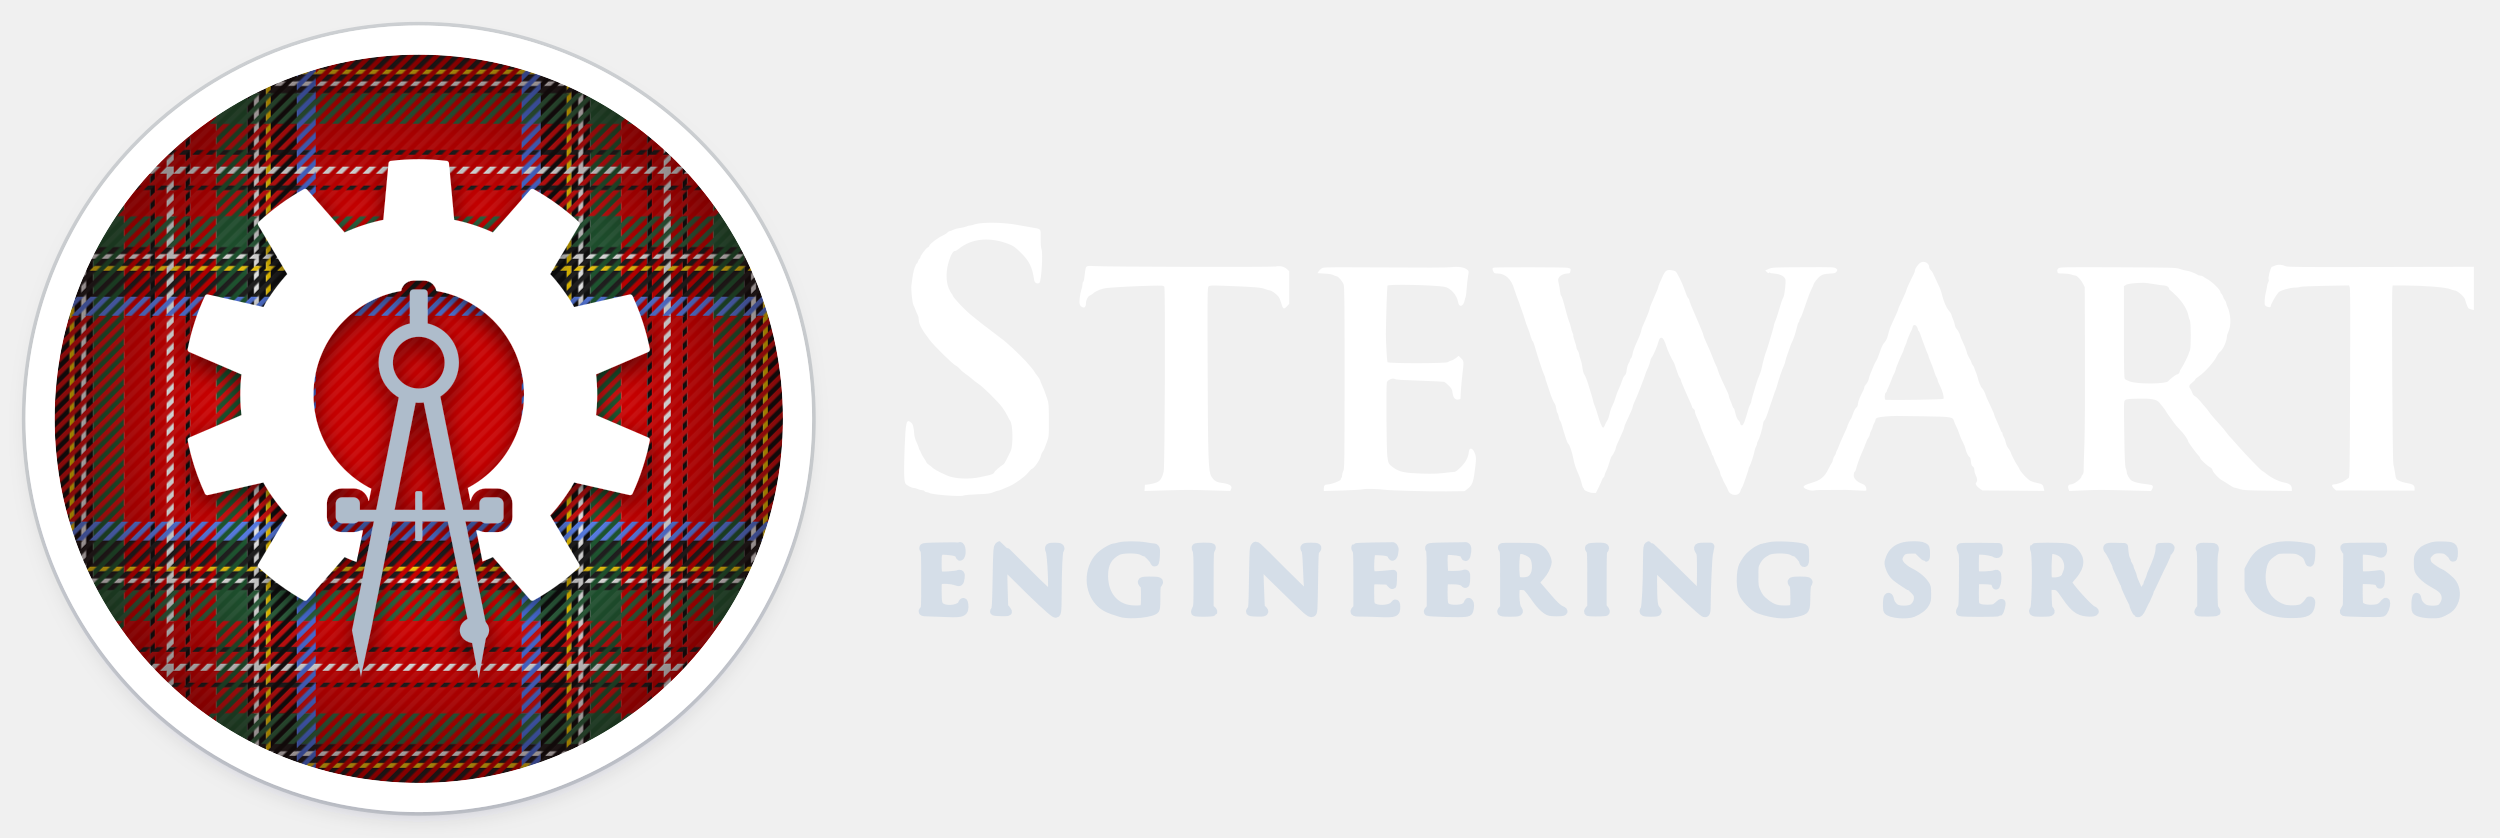
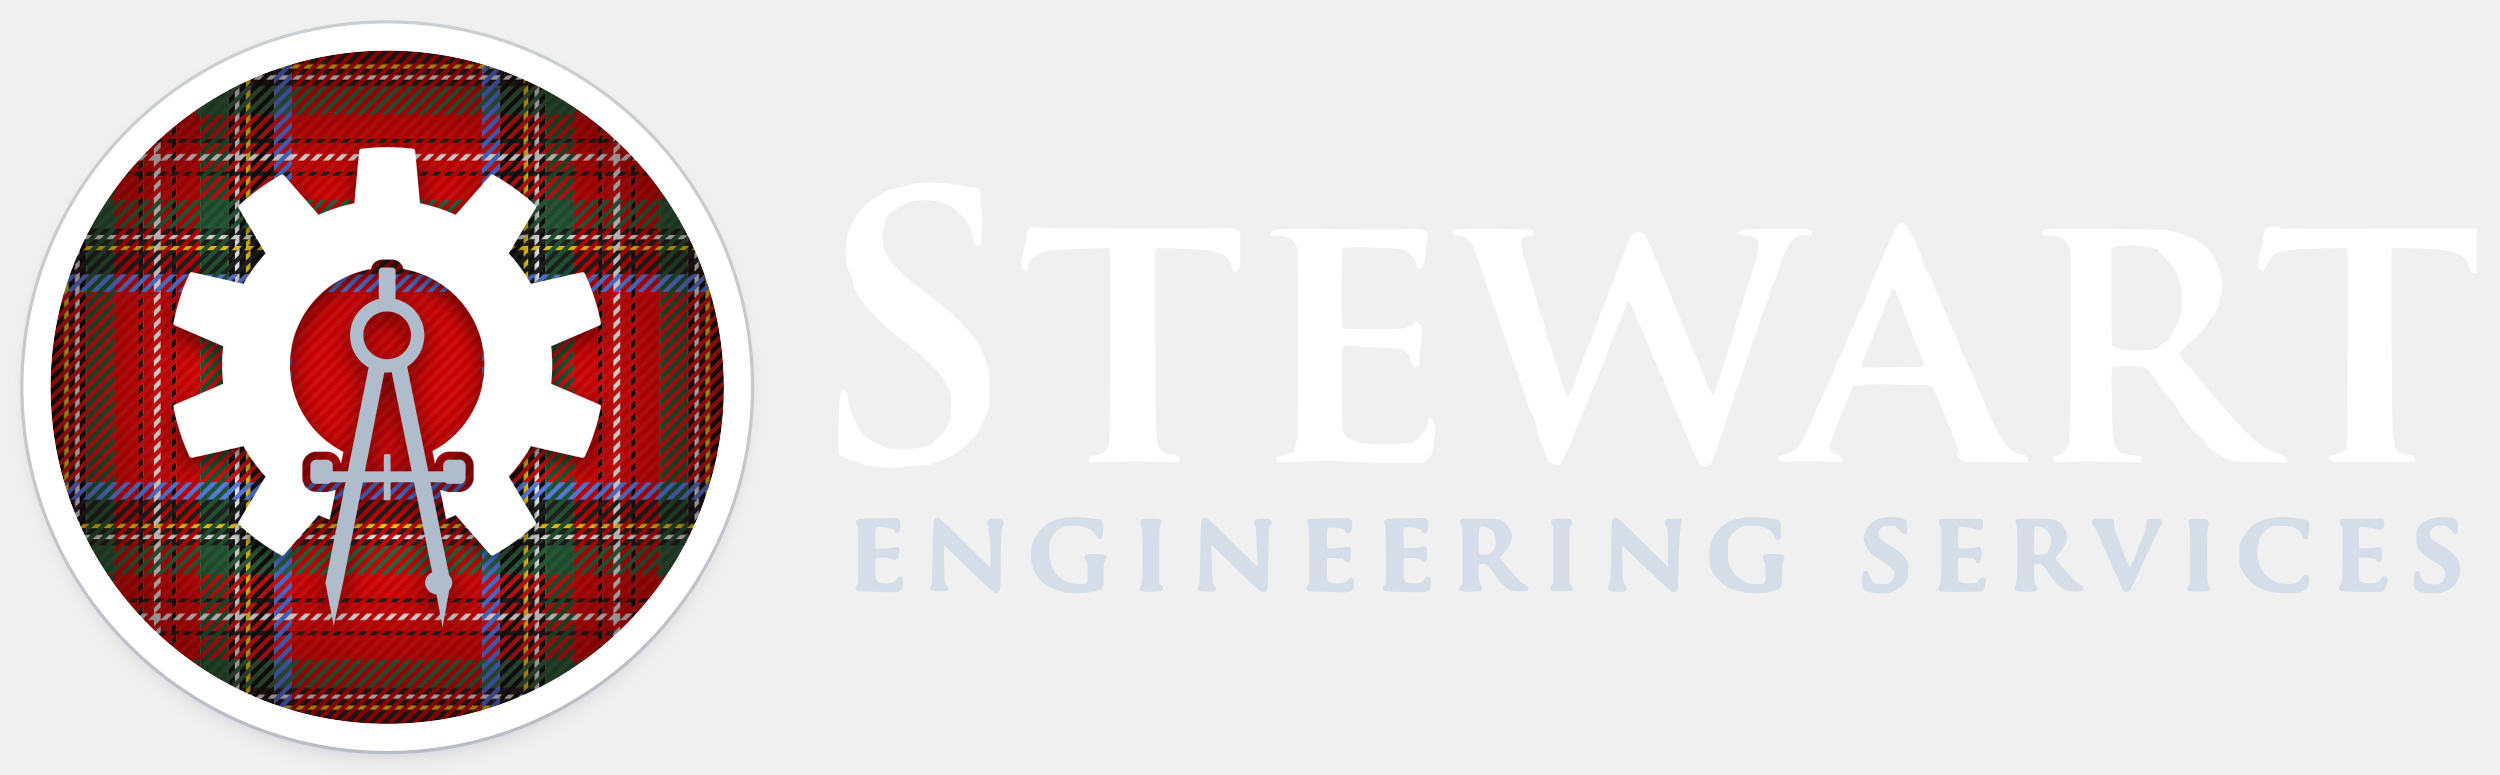
- <svg xmlns="http://www.w3.org/2000/svg" viewBox="0 0 1373 460" width="1373" height="460">
+ <svg xmlns="http://www.w3.org/2000/svg" viewBox="0 0 1485 460" width="1485" height="460">
  <defs>
    <pattern id="bd-tt-f" patternUnits="userSpaceOnUse" width="210" height="210" patternTransform="translate(173.4 173.4) scale(1.3)">
      <defs>
        <pattern id="bd-twill" width="4" height="4" patternUnits="userSpaceOnUse" patternTransform="rotate(45)">
          <rect width="2" height="4" fill="#fff" />
        </pattern>
        <mask id="bd-weft">
          <rect width="210" height="210" fill="url(#bd-twill)" />
        </mask>
      </defs>
      <g>
        <rect x="0" width="87" height="210" fill="#C80000" />
        <rect x="87" width="8" height="210" fill="#4A6FDB" />
        <rect x="95" width="11" height="210" fill="#101010" />
        <rect x="106" width="2" height="210" fill="#E8C000" />
        <rect x="108" width="3" height="210" fill="#101010" />
        <rect x="111" width="2" height="210" fill="#E0E0E0" />
        <rect x="113" width="3" height="210" fill="#101010" />
        <rect x="116" width="13" height="210" fill="#1E5631" />
        <rect x="129" width="11" height="210" fill="#C80000" />
        <rect x="140" width="2" height="210" fill="#101010" />
        <rect x="142" width="5" height="210" fill="#C80000" />
        <rect x="147" width="3" height="210" fill="#E0E0E0" />
        <rect x="150" width="5" height="210" fill="#C80000" />
        <rect x="155" width="2" height="210" fill="#101010" />
        <rect x="157" width="11" height="210" fill="#C80000" />
        <rect x="168" width="13" height="210" fill="#1E5631" />
        <rect x="181" width="3" height="210" fill="#101010" />
        <rect x="184" width="2" height="210" fill="#E0E0E0" />
        <rect x="186" width="3" height="210" fill="#101010" />
        <rect x="189" width="2" height="210" fill="#E8C000" />
        <rect x="191" width="11" height="210" fill="#101010" />
        <rect x="202" width="8" height="210" fill="#4A6FDB" />
      </g>
      <g mask="url(#bd-weft)" opacity="1">
        <g style="filter:none">
          <rect y="0" height="87" width="210" fill="#C80000" />
          <rect y="87" height="8" width="210" fill="#4A6FDB" />
          <rect y="95" height="11" width="210" fill="#101010" />
          <rect y="106" height="2" width="210" fill="#E8C000" />
          <rect y="108" height="3" width="210" fill="#101010" />
          <rect y="111" height="2" width="210" fill="#E0E0E0" />
          <rect y="113" height="3" width="210" fill="#101010" />
          <rect y="116" height="13" width="210" fill="#1E5631" />
          <rect y="129" height="11" width="210" fill="#C80000" />
          <rect y="140" height="2" width="210" fill="#101010" />
          <rect y="142" height="5" width="210" fill="#C80000" />
          <rect y="147" height="3" width="210" fill="#E0E0E0" />
          <rect y="150" height="5" width="210" fill="#C80000" />
          <rect y="155" height="2" width="210" fill="#101010" />
          <rect y="157" height="11" width="210" fill="#C80000" />
          <rect y="168" height="13" width="210" fill="#1E5631" />
          <rect y="181" height="3" width="210" fill="#101010" />
          <rect y="184" height="2" width="210" fill="#E0E0E0" />
          <rect y="186" height="3" width="210" fill="#101010" />
          <rect y="189" height="2" width="210" fill="#E8C000" />
          <rect y="191" height="11" width="210" fill="#101010" />
          <rect y="202" height="8" width="210" fill="#4A6FDB" />
        </g>
      </g>
      <rect width="210" height="210" fill="url(#bd-twill)" opacity=".07" />
    </pattern>
    <radialGradient id="bd-vig-f">
      <stop offset="58%" stop-color="#140000" stop-opacity="0" />
      <stop offset="100%" stop-color="#140000" stop-opacity=".4" />
    </radialGradient>
    <filter id="bd-sh-f" x="-25%" y="-25%" width="150%" height="150%">
      <feGaussianBlur in="SourceAlpha" stdDeviation="7" />
      <feOffset dy="5" result="b" />
      <feFlood flood-color="#000" flood-opacity=".55" />
      <feComposite in2="b" operator="in" />
      <feMerge>
        <feMergeNode />
        <feMergeNode in="SourceGraphic" />
      </feMerge>
    </filter>
    <filter id="bd-out-f" x="-20%" y="-20%" width="140%" height="140%">
      <feGaussianBlur in="SourceAlpha" stdDeviation="8" />
      <feOffset dy="6" result="b" />
      <feFlood flood-color="#0E2338" flood-opacity=".28" />
      <feComposite in2="b" operator="in" />
      <feMerge>
        <feMergeNode />
        <feMergeNode in="SourceGraphic" />
      </feMerge>
    </filter>
  </defs>
  <g filter="url(#bd-out-f)">
    <circle cx="230" cy="230" r="208.0" fill="#fff" />
  </g>
  <circle cx="230" cy="230" r="217" fill="none" stroke="#0E2338" stroke-opacity=".16" stroke-width="2" />
  <circle cx="230" cy="230" r="200" fill="url(#bd-tt-f)" />
  <circle cx="230" cy="230" r="200" fill="url(#bd-vig-f)" />
  <circle cx="230" cy="230" r="208.0" fill="none" stroke="#fff" stroke-width="16" />
  <g filter="url(#bd-sh-f)" transform="translate(101.6 89.4) scale(.98)">
    <defs>
      <mask id="ko-mr" maskUnits="userSpaceOnUse" x="-20" y="-20" width="320" height="340">
        <rect x="-20" y="-20" width="320" height="340" fill="#fff" />
        <g fill="#000" stroke="#000" stroke-width="10" stroke-linejoin="round">
          <rect x="126" y="71" width="10" height="24" rx="2" />
          <circle cx="131" cy="112" r="18.5" fill="none" stroke="#000" stroke-width="8" />
          <path d="M120.5 128H130.5L104.2 262 98.6 288 93.6 262Z" />
          <path d="M132.5 128H142.5L169.4 262 164.6 289 159.6 262Z" />
          <ellipse cx="162.2" cy="262" rx="8.2" ry="7.2" />
          <rect x="88" y="194.5" width="87" height="6.5" rx="1" />
          <rect x="84.5" y="187.5" width="13.5" height="14.5" rx="3.5" />
          <rect x="165" y="187.5" width="13.5" height="14.5" rx="3.5" />
          <rect x="129" y="184" width="4" height="28" rx="1" />
          <path d="M118 150H145L178 300H84Z" />
        </g>
      </mask>
    </defs>
    <path mask="url(#ko-mr)" fill="#FFFFFF" stroke="#FFFFFF" stroke-width="3" stroke-linejoin="round" fill-rule="evenodd" d="M149.46 33.24L146.45 0.42A130.5 130.5 0 0 0 115.55 0.42L112.54 33.24A98.5 98.5 0 0 0 89.06 40.87L89.06 40.87L67.33 16.08A130.5 130.5 0 0 0 42.33 34.25L59.20 62.57A98.5 98.5 0 0 0 44.68 82.55L44.68 82.55L12.54 75.26A130.5 130.5 0 0 0 2.99 104.65L33.28 117.65A98.5 98.5 0 0 0 33.28 142.35L33.28 142.35L2.99 155.35A130.5 130.5 0 0 0 12.54 184.74L44.68 177.45A98.5 98.5 0 0 0 59.20 197.43L59.20 197.43L42.33 225.75A130.5 130.5 0 0 0 67.33 243.92L89.06 219.13A98.5 98.5 0 0 0 112.54 226.76L112.54 226.76L115.55 259.58A130.5 130.5 0 0 0 146.45 259.58L149.46 226.76A98.5 98.5 0 0 0 172.94 219.13L172.94 219.13L194.67 243.92A130.5 130.5 0 0 0 219.67 225.75L202.80 197.43A98.5 98.5 0 0 0 217.32 177.45L217.32 177.45L249.46 184.74A130.5 130.5 0 0 0 259.01 155.35L228.72 142.35A98.5 98.5 0 0 0 228.72 117.65L228.72 117.65L259.01 104.65A130.5 130.5 0 0 0 249.46 75.26L217.32 82.55A98.5 98.5 0 0 0 202.80 62.57L202.80 62.57L219.67 34.25A130.5 130.5 0 0 0 194.67 16.08L172.94 40.87A98.5 98.5 0 0 0 149.46 33.24ZM191.50 130.00A60.5 60.5 0 1 0 70.50 130.00A60.5 60.5 0 1 0 191.50 130.00Z" />
    <g fill="#AEBCCB">
      <rect x="126" y="71" width="10" height="24" rx="2" />
      <circle cx="131" cy="112" r="18.5" fill="none" stroke="#AEBCCB" stroke-width="8" />
      <path d="M120.5 128H130.5L104.2 262 98.6 288 93.6 262Z" />
      <path d="M132.5 128H142.5L169.4 262 164.6 289 159.6 262Z" />
      <ellipse cx="162.2" cy="262" rx="8.2" ry="7.2" />
      <rect x="88" y="194.5" width="87" height="6.5" rx="1" />
      <rect x="84.5" y="187.5" width="13.5" height="14.5" rx="3.5" />
      <rect x="165" y="187.5" width="13.5" height="14.5" rx="3.5" />
      <rect x="129" y="184" width="4" height="28" rx="1" />
    </g>
  </g>
-   <g transform="translate(486 122.3) scale(1.55) translate(-297 -74)">
+   <g transform="translate(486 108.4) scale(1.75) translate(-297.0 -74.0)">
    <g transform="translate(280 0) scale(.25)">
      <g transform="translate(0 1160) scale(.1 -.1)">
        <path fill="#FFFFFF" d="M2020 8630 c-30 -4 -68 -12 -83 -18 -16 -7 -39 -12 -51 -12 -13 0 -36 -6 -52 -14 -16 -8 -56 -17 -89 -21 -33 -4 -77 -16 -97 -26 -20 -10 -43 -19 -51 -19 -8 0 -22 -10 -33 -21 -10 -12 -43 -32 -72 -45 -63 -28 -182 -119 -182 -140 0 -8 -11 -19 -24 -25 -26 -12 -106 -120 -106 -144 0 -8 -4 -15 -9 -15 -5 0 -15 -16 -21 -35 -6 -19 -15 -35 -20 -35 -4 0 -17 -26 -28 -57 -18 -52 -28 -103 -47 -252 -7 -56 13 -249 30 -281 7 -14 21 -45 30 -70 9 -25 23 -57 31 -72 8 -14 14 -44 14 -66 0 -59 49 -149 159 -290 67 -87 324 -338 364 -357 20 -9 47 -32 61 -50 14 -18 49 -48 78 -68 29 -19 70 -51 92 -71 21 -20 63 -52 92 -71 64 -41 271 -245 335 -330 25 -33 58 -87 74 -120 16 -33 35 -67 41 -75 38 -47 43 -351 7 -425 -11 -22 -35 -72 -54 -111 -19 -39 -41 -75 -50 -80 -39 -22 -129 -100 -129 -111 0 -16 -30 -31 -82 -43 -24 -5 -74 -16 -113 -25 -152 -35 -367 -26 -470 20 -129 56 -198 95 -230 130 -5 5 -22 18 -37 28 -16 10 -28 22 -28 27 0 6 -15 32 -34 58 -18 27 -37 59 -41 73 -4 13 -14 33 -21 44 -8 11 -14 25 -14 32 0 7 -14 42 -30 77 -17 36 -32 86 -34 113 -7 107 -18 147 -45 170 -67 57 -77 17 -92 -363 -12 -324 -9 -469 12 -502 14 -23 90 -62 120 -62 11 0 36 -7 57 -16 20 -9 46 -16 58 -15 11 1 27 -5 34 -13 7 -9 22 -16 34 -16 12 0 26 -4 32 -9 27 -25 451 -58 489 -38 11 6 99 14 196 18 147 5 183 10 223 28 27 11 55 21 63 21 15 0 88 28 168 65 86 39 221 137 265 193 23 28 46 52 51 52 26 0 116 126 128 181 5 22 15 48 23 57 19 23 32 54 65 147 27 79 28 83 27 310 -1 213 -2 236 -24 300 -28 87 -56 158 -81 210 -10 22 -19 45 -19 52 0 6 -18 34 -40 62 -22 28 -40 53 -40 57 0 7 -67 90 -120 147 -94 103 -297 291 -350 325 -14 9 -41 30 -62 47 -20 16 -73 57 -117 90 -45 33 -104 78 -130 100 -27 22 -72 58 -100 80 -100 78 -281 269 -281 296 0 4 -6 14 -14 22 -8 8 -27 43 -42 78 -42 100 -40 256 6 394 33 97 57 135 87 135 8 0 33 15 56 34 183 146 445 168 717 57 52 -21 83 -44 156 -116 120 -118 162 -203 189 -387 6 -41 42 -61 74 -41 28 18 53 412 30 479 -9 25 -13 79 -12 157 2 138 14 126 -142 152 -55 9 -134 23 -175 31 -165 32 -401 43 -550 24z M15359 8075 c-30 -16 -79 -84 -79 -109 0 -9 -9 -34 -19 -54 -42 -80 -101 -209 -101 -220 0 -6 -18 -51 -40 -99 -75 -162 -80 -173 -80 -184 0 -6 -18 -50 -41 -97 -64 -139 -75 -164 -88 -212 -7 -25 -18 -63 -24 -85 -6 -22 -24 -54 -40 -72 -16 -17 -37 -55 -48 -85 -41 -119 -55 -154 -71 -178 -9 -14 -23 -41 -31 -60 -55 -128 -66 -159 -73 -194 -3 -21 -20 -53 -35 -71 -16 -18 -29 -40 -29 -50 0 -9 -6 -29 -14 -43 -43 -81 -76 -162 -76 -190 0 -17 -8 -39 -19 -49 -23 -22 -36 -47 -57 -109 -9 -27 -19 -51 -23 -54 -9 -8 -51 -96 -51 -108 0 -6 -24 -62 -54 -124 -29 -62 -59 -131 -66 -153 -7 -22 -19 -49 -26 -60 -8 -11 -14 -27 -14 -36 0 -9 -9 -27 -19 -41 -11 -13 -22 -41 -26 -61 -4 -21 -11 -40 -16 -42 -4 -3 -26 -43 -48 -88 -55 -113 -112 -158 -246 -197 -124 -36 -136 -61 -46 -94 35 -12 63 -16 89 -11 20 3 53 6 72 6 19 0 107 0 195 1 181 3 195 2 358 -7 114 -7 117 -7 117 13 0 41 -21 69 -64 83 -65 22 -116 73 -116 119 0 21 6 43 14 49 8 7 18 27 21 44 8 39 50 156 77 217 19 41 40 91 72 175 6 17 19 41 29 55 9 13 17 32 17 42 0 10 9 35 20 55 11 21 20 43 20 50 0 7 9 30 20 50 11 21 20 43 20 49 0 27 36 39 139 47 138 10 109 10 541 3 418 -7 414 -7 435 -77 6 -19 17 -45 25 -59 16 -28 35 -74 56 -139 8 -25 27 -67 43 -95 15 -28 31 -68 35 -89 9 -47 42 -113 60 -120 8 -3 15 -28 18 -62 4 -43 10 -59 26 -71 16 -11 22 -26 22 -50 0 -19 9 -52 20 -74 23 -45 26 -84 7 -102 -19 -17 5 -57 52 -89 l36 -24 438 -3 439 -3 -7 33 c-13 58 -20 64 -103 81 -46 10 -89 26 -103 38 -13 12 -35 31 -49 43 -30 27 -90 102 -90 113 0 5 -15 31 -33 58 -35 54 -82 147 -92 182 -3 12 -19 37 -34 57 -16 20 -31 54 -35 79 -4 23 -15 56 -26 72 -11 17 -20 40 -20 53 0 12 -4 22 -9 22 -5 0 -15 17 -21 38 -7 20 -30 74 -51 120 -22 45 -39 87 -39 94 0 11 -6 25 -79 180 -23 48 -41 92 -41 97 0 14 -40 90 -50 96 -15 9 -49 89 -60 140 -6 28 -20 69 -30 92 -11 24 -20 48 -20 54 0 6 -9 22 -20 36 -11 14 -20 32 -20 39 0 8 -13 35 -29 62 -17 26 -35 68 -40 94 -6 26 -29 84 -51 130 -22 46 -40 88 -40 95 0 18 -39 89 -55 103 -8 7 -17 28 -21 49 -3 20 -14 54 -23 76 -10 22 -21 52 -25 68 -3 15 -22 44 -40 65 -34 37 -76 139 -97 232 -5 25 -21 70 -35 100 -14 30 -34 73 -44 95 -42 95 -56 121 -77 142 -13 12 -23 32 -23 45 -1 55 -70 91 -121 63z m-55 -907 c9 -12 16 -30 16 -40 0 -10 4 -18 8 -18 4 0 14 -17 21 -37 7 -21 21 -62 32 -90 11 -29 29 -79 41 -110 11 -32 27 -70 34 -85 8 -14 14 -31 14 -38 0 -6 9 -30 19 -53 20 -43 54 -136 73 -197 5 -19 17 -44 24 -55 8 -11 14 -27 14 -37 0 -10 13 -41 28 -70 40 -76 67 -173 54 -195 -6 -9 -671 -20 -819 -14 -19 1 -17 85 2 101 8 7 15 18 15 24 0 6 7 25 16 41 9 17 29 65 45 107 15 43 35 88 43 100 7 13 17 37 21 53 3 17 12 44 19 60 7 17 23 55 35 85 13 30 31 72 42 92 10 20 19 43 19 50 1 7 9 31 20 53 11 22 19 45 20 50 0 14 59 156 69 169 5 6 12 26 16 44 8 38 36 43 59 10z M20390 8035 c-19 -8 -42 -17 -52 -20 -20 -8 -60 -164 -46 -181 5 -7 2 -23 -7 -40 -8 -16 -15 -37 -15 -46 0 -9 -6 -43 -14 -75 -23 -93 -29 -185 -14 -205 18 -24 78 -36 78 -15 0 27 65 145 110 198 23 28 163 69 234 69 34 0 66 4 72 9 5 6 158 13 352 16 l342 6 11 -28 c7 -19 9 -421 5 -1298 -6 -1462 -4 -1394 -30 -1409 -10 -6 -31 -21 -45 -32 -28 -23 -119 -54 -158 -54 -32 0 -30 -26 5 -58 l29 -27 556 -1 557 -1 0 33 c0 43 -24 59 -115 75 -38 6 -88 22 -110 34 -40 23 -40 24 -52 106 -7 46 -18 102 -24 124 -13 42 -26 2465 -14 2512 l5 23 179 0 c284 -2 579 -26 643 -54 21 -9 44 -16 52 -16 39 0 143 -89 152 -130 7 -33 32 -101 43 -118 4 -7 24 -17 45 -22 l36 -8 0 307 0 306 -1319 -3 c-1131 -3 -1323 -1 -1348 11 -44 22 -104 27 -143 12z M3538 8018 c-11 -9 -19 -41 -26 -113 -5 -56 -15 -101 -21 -103 -6 -2 -11 -19 -11 -38 0 -18 -7 -51 -15 -71 -8 -21 -19 -74 -24 -118 -11 -88 -1 -119 47 -136 25 -9 42 18 42 68 0 36 29 91 52 99 10 3 34 19 52 34 41 36 123 68 195 75 111 11 420 27 608 31 186 4 192 4 203 -16 16 -30 8 -2545 -9 -2615 -22 -96 -50 -138 -106 -159 -27 -10 -75 -21 -105 -25 l-55 -6 -3 -44 -3 -44 298 9 c335 9 335 9 673 -1 l245 -7 12 28 c21 47 -22 72 -151 89 -59 8 -98 35 -130 90 -42 71 -48 251 -52 1522 -4 1079 -3 1152 13 1169 16 15 35 16 213 10 440 -16 535 -24 589 -47 24 -10 54 -19 66 -19 22 0 78 -39 120 -84 12 -13 30 -54 40 -90 25 -91 38 -100 81 -53 l34 37 0 231 0 231 -29 27 c-43 40 -96 53 -165 40 -59 -11 -2393 -5 -2571 6 -66 5 -94 3 -107 -7z M8700 8009 c-45 -6 -420 -7 -926 -3 -622 5 -861 3 -885 -5 -19 -6 -44 -26 -57 -44 l-22 -32 97 -6 c63 -3 110 -11 130 -22 18 -9 38 -17 46 -17 22 0 83 -72 98 -116 12 -32 14 -261 14 -1324 -1 -1195 -2 -1287 -18 -1317 -9 -18 -17 -45 -17 -62 0 -16 -4 -33 -10 -36 -5 -3 -10 -14 -10 -24 0 -20 -134 -71 -187 -71 -38 0 -53 -16 -53 -58 l0 -35 258 7 c141 4 276 12 298 18 39 9 223 5 304 -7 78 -11 632 -26 875 -23 l261 3 50 40 c63 50 78 96 104 327 10 95 10 113 -5 158 -28 84 -79 106 -88 38 -10 -86 -43 -150 -114 -221 -45 -45 -75 -68 -92 -69 -14 0 -37 -3 -51 -4 -171 -22 -237 -25 -410 -20 -240 7 -321 24 -404 85 -68 50 -71 56 -85 156 -13 91 -19 1016 -7 1053 11 34 85 65 112 47 16 -11 102 -16 352 -24 181 -6 338 -14 348 -17 11 -4 40 -28 66 -54 40 -41 47 -53 53 -102 9 -70 38 -103 83 -94 l29 7 6 117 c4 64 14 171 22 237 22 175 21 185 -19 224 l-35 34 -39 -32 c-22 -17 -54 -34 -71 -37 -17 -4 -36 -13 -42 -20 -16 -20 -843 -21 -856 -1 -7 11 -24 305 -23 397 4 302 17 678 23 688 15 22 640 10 803 -16 91 -15 182 -117 199 -224 12 -75 76 -54 91 30 4 20 10 42 14 47 4 6 11 60 15 120 4 61 13 141 20 179 12 67 12 70 -9 88 -44 37 -128 50 -236 37z M9313 8003 c-26 -5 -28 -18 -10 -56 11 -24 18 -27 61 -27 109 0 198 -84 236 -225 5 -16 20 -59 33 -95 25 -64 32 -85 67 -185 9 -27 22 -66 30 -85 7 -19 18 -55 25 -80 7 -25 19 -61 28 -80 21 -50 37 -97 53 -155 8 -27 19 -51 24 -53 5 -2 19 -36 30 -75 42 -148 113 -363 131 -399 10 -20 19 -44 19 -53 0 -9 8 -37 19 -63 10 -26 28 -81 41 -122 22 -75 55 -152 76 -180 6 -8 14 -37 18 -64 3 -27 11 -55 17 -63 7 -7 16 -34 20 -60 5 -26 14 -50 20 -53 5 -4 16 -31 24 -61 13 -50 20 -76 62 -204 9 -27 22 -54 29 -60 18 -14 53 -116 69 -200 16 -86 38 -150 77 -234 16 -35 35 -89 41 -120 6 -31 17 -62 24 -69 7 -7 13 -17 13 -22 0 -17 82 -50 124 -50 l43 0 41 83 c22 45 43 92 46 104 4 11 13 27 21 33 8 7 15 20 15 29 0 9 7 30 16 46 20 39 41 97 60 165 8 30 21 60 28 65 15 11 56 97 56 116 0 6 9 33 21 58 12 25 29 64 39 86 10 22 27 61 39 88 11 26 21 54 21 63 0 8 8 32 19 52 17 35 26 54 80 175 11 26 21 54 21 62 0 13 13 44 61 150 10 22 27 65 38 95 11 30 34 90 51 134 16 43 30 82 30 87 0 5 13 36 29 69 16 33 32 78 36 100 4 22 12 46 18 53 22 23 87 173 101 232 17 70 53 74 83 8 12 -27 25 -61 29 -78 8 -35 81 -193 99 -215 7 -8 27 -61 44 -117 18 -56 39 -107 47 -114 8 -6 14 -18 14 -25 0 -7 9 -33 19 -56 10 -24 29 -68 41 -98 13 -30 40 -92 61 -137 22 -46 39 -88 39 -95 0 -7 9 -19 20 -26 11 -7 20 -23 20 -36 0 -22 15 -61 61 -163 10 -24 19 -47 19 -53 0 -5 9 -29 19 -52 10 -24 29 -68 41 -98 13 -30 40 -92 61 -137 22 -46 39 -89 39 -97 0 -8 4 -17 9 -21 5 -3 15 -22 21 -43 11 -36 36 -92 72 -163 10 -20 18 -45 18 -56 0 -10 6 -27 14 -38 7 -11 17 -31 21 -45 4 -14 20 -45 35 -70 15 -25 33 -63 41 -84 29 -81 154 -88 174 -9 3 15 12 35 19 43 7 8 23 47 36 85 12 39 31 93 41 120 11 28 19 56 19 64 0 7 7 25 15 39 19 34 61 165 70 217 4 22 13 50 21 62 8 12 14 30 14 40 0 10 6 27 13 38 20 30 67 184 71 235 3 24 10 49 18 55 14 11 30 47 60 140 11 33 23 69 27 80 5 11 21 58 36 105 14 46 31 93 36 103 6 10 18 48 28 85 25 90 69 219 91 262 9 19 20 53 24 75 4 22 14 54 21 70 7 17 23 62 35 100 13 39 27 77 32 85 23 40 55 136 74 220 8 36 19 67 24 68 6 2 10 11 10 21 0 9 6 26 14 37 15 22 34 71 96 255 21 63 50 136 64 162 14 25 26 50 26 56 0 22 64 104 101 128 31 20 54 26 124 31 78 4 88 7 103 30 15 23 15 25 -8 44 -23 18 -42 19 -464 17 -429 -2 -442 -3 -490 -24 l-49 -22 23 -23 c18 -18 24 -20 31 -9 5 8 9 9 9 3 0 -7 26 -13 68 -16 82 -5 146 -40 155 -85 8 -41 -13 -224 -29 -250 -15 -24 -40 -98 -74 -218 -12 -44 -31 -98 -41 -121 -10 -23 -19 -47 -19 -55 0 -8 -9 -45 -21 -84 -11 -38 -30 -101 -41 -140 -25 -84 -37 -123 -48 -150 -21 -57 -51 -167 -60 -220 -6 -33 -21 -82 -34 -110 -13 -27 -35 -88 -49 -135 -14 -47 -35 -116 -46 -155 -12 -38 -21 -77 -21 -85 0 -8 -7 -28 -16 -45 -16 -29 -21 -47 -62 -187 -25 -87 -48 -124 -68 -107 -8 6 -14 19 -14 29 0 10 -7 23 -16 31 -23 19 -40 58 -54 122 -6 31 -15 57 -20 57 -5 0 -14 17 -20 38 -7 20 -20 56 -31 79 -10 24 -19 49 -19 58 0 16 -17 55 -96 220 -29 61 -55 126 -59 145 -4 19 -15 49 -25 65 -9 17 -27 57 -39 90 -31 82 -67 167 -107 253 -19 40 -34 79 -34 87 0 8 -9 34 -19 57 -10 24 -29 68 -41 98 -13 30 -34 80 -47 110 -48 106 -93 219 -93 233 0 6 -6 18 -14 26 -14 15 -23 37 -60 141 -33 90 -95 216 -118 237 -10 9 -40 18 -68 21 -73 7 -84 -5 -159 -182 -12 -27 -21 -53 -21 -59 0 -6 -8 -29 -18 -51 -11 -23 -29 -66 -41 -96 -13 -30 -32 -74 -42 -98 -10 -23 -19 -48 -19 -55 0 -13 -31 -98 -60 -162 -10 -22 -27 -61 -39 -88 -11 -26 -21 -54 -21 -63 0 -15 -26 -86 -60 -159 -40 -89 -59 -142 -65 -182 -4 -23 -13 -47 -21 -54 -8 -6 -14 -18 -14 -27 0 -8 -9 -30 -21 -48 -11 -19 -23 -60 -26 -91 -4 -43 -12 -64 -29 -79 -13 -12 -30 -48 -39 -79 -10 -31 -30 -82 -45 -113 -15 -32 -36 -86 -46 -122 -10 -36 -30 -88 -45 -117 -15 -28 -33 -80 -39 -114 -7 -35 -21 -76 -32 -92 -12 -17 -27 -46 -34 -66 -7 -20 -18 -36 -25 -36 -15 0 -49 82 -79 190 -12 44 -31 99 -41 123 -10 23 -19 48 -19 55 0 6 -9 41 -20 77 -11 36 -34 111 -51 167 -16 56 -41 117 -53 136 -15 22 -25 56 -30 101 -4 37 -16 89 -26 117 -11 27 -20 60 -20 72 0 12 -9 36 -20 52 -11 17 -20 39 -20 51 0 12 -11 52 -25 89 -13 37 -22 72 -19 76 3 5 -2 21 -10 37 -8 15 -17 46 -21 67 -4 22 -15 60 -25 85 -17 43 -32 96 -81 280 -12 47 -27 88 -33 92 -5 3 -11 19 -13 35 -6 51 -13 97 -25 150 -9 45 -9 56 6 78 21 32 72 55 120 55 30 0 35 4 41 31 8 37 7 38 -42 50 -37 8 -996 10 -1040 2z M17312 7993 c-15 -13 -20 -25 -15 -45 5 -28 7 -28 82 -28 42 -1 94 -7 116 -15 22 -8 48 -15 58 -15 24 0 82 -63 110 -120 l22 -45 3 -945 c2 -598 -1 -1070 -8 -1285 -7 -187 -12 -356 -11 -377 0 -20 -6 -41 -14 -48 -8 -7 -15 -17 -15 -22 0 -37 -107 -118 -156 -118 -29 0 -43 -28 -31 -61 l12 -32 205 9 c216 9 244 9 680 -2 l275 -7 14 25 c25 48 13 62 -59 69 -103 10 -192 30 -227 51 -33 19 -73 89 -73 125 0 11 -6 36 -14 54 -11 26 -16 136 -21 491 -7 447 -7 456 12 473 17 14 48 18 184 21 189 4 264 -10 302 -57 12 -15 36 -43 52 -64 17 -20 36 -49 44 -63 7 -15 28 -45 45 -67 17 -22 45 -60 61 -85 17 -25 55 -70 85 -100 58 -58 120 -146 120 -168 0 -14 130 -191 156 -212 7 -7 14 -18 14 -24 0 -17 99 -111 137 -130 21 -10 35 -26 39 -44 8 -33 86 -116 134 -143 19 -11 47 -27 61 -37 79 -53 96 -63 119 -68 14 -2 50 -12 80 -22 46 -14 111 -17 393 -20 l337 -4 0 25 c0 56 -30 80 -119 97 -68 13 -171 63 -235 116 -30 24 -59 44 -63 44 -12 0 -226 221 -343 354 -52 59 -104 118 -116 129 -12 12 -34 40 -50 62 -16 21 -36 46 -44 55 -8 9 -37 42 -65 74 -27 32 -65 75 -84 95 -18 20 -43 52 -56 71 -12 19 -35 49 -51 65 -16 17 -48 54 -71 84 -24 30 -56 61 -73 69 -19 9 -33 27 -41 51 -7 20 -20 46 -29 59 -24 30 -16 54 31 88 21 16 39 34 39 41 0 6 24 27 54 47 76 50 209 197 246 271 16 33 39 66 50 73 41 25 100 155 100 220 0 11 6 33 14 49 50 101 46 258 -10 380 -7 17 -14 38 -14 46 0 8 -9 25 -19 39 -11 13 -23 36 -26 51 -4 14 -13 31 -21 38 -8 6 -14 15 -14 20 0 37 -124 158 -200 196 -19 10 -41 24 -48 31 -7 6 -25 12 -39 12 -15 0 -34 6 -42 13 -21 18 -127 57 -154 57 -12 0 -51 10 -87 22 -65 22 -71 22 -886 26 -780 3 -821 2 -842 -15z m1353 -223 c60 -11 125 -20 144 -20 35 0 71 -23 71 -46 0 -7 8 -17 17 -22 9 -5 51 -44 93 -86 85 -84 152 -197 165 -277 4 -24 12 -50 18 -58 19 -22 20 -398 2 -434 -8 -17 -15 -34 -15 -38 0 -16 -83 -184 -107 -215 -12 -17 -23 -37 -23 -45 0 -19 -20 -39 -38 -39 -13 0 -110 -75 -124 -96 -27 -41 -426 -45 -543 -5 -32 11 -65 28 -72 37 -10 14 -13 154 -13 666 l0 648 26 17 c26 17 111 28 235 31 30 1 104 -7 164 -18z" />
        <g data-centered="1" transform="translate(529 0)">
-           <path fill="#D5DEE8" stroke="#D5DEE8" stroke-width="110" stroke-linejoin="round" d="M1761 4057c -19 -24 -22 -64 -29 -479 -7 -369 -10 -409 -26 -427 -9 -10 -13 -22 -8 -25 14 -8 189 -12 197 -4 4 4 -6 23 -22 41 l -30 35 -8 267 c -6 234 -5 269 8 283 14 14 32 -1 180 -149 264 -265 488 -474 534 -498 38 -20 43 9 44 261 1 358 12 609 29 634 25 40 8 54 -67 54 -92 0 -101 -7 -79 -61 24 -59 47 -567 27 -597 -17 -27 -66 16 -395 347 -182 182 -333 331 -337 331 -3 0 -12 -6 -18 -13 z M3470 4054c -25 -7 -54 -14 -64 -14 -30 0 -115 -45 -176 -93 -195 -153 -222 -481 -55 -675 67 -77 136 -113 320 -167 132 -39 451 -5 492 51 9 13 13 62 13 175 0 141 2 159 20 182 39 49 23 57 -123 57 -111 0 -128 -11 -86 -56 23 -25 24 -32 24 -171 0 -183 0 -183 -141 -183 -258 0 -431 184 -435 465 -3 177 54 283 191 356 65 35 283 35 345 1 22 -12 45 -22 51 -22 18 0 103 -86 114 -115 17 -46 27 -26 33 72 7 106 1 123 -42 123 -14 0 -61 7 -104 15 -101 19 -315 19 -377 -1 z M5392 4052c -18 -18 -19 -43 -26 -448 -7 -417 -8 -430 -28 -451 -30 -32 -19 -38 88 -41 107 -4 127 8 80 50 l -26 23 -11 279 c -9 231 -9 280 3 287 7 5 16 8 20 6 3 -1 148 -141 321 -311 322 -316 362 -351 391 -340 24 9 24 14 31 459 6 388 7 411 25 430 42 45 28 55 -69 55 -98 0 -112 -7 -86 -47 14 -21 18 -67 26 -260 5 -130 11 -250 14 -267 8 -39 -9 -86 -30 -86 -9 0 -161 145 -338 323 -389 390 -360 364 -385 339 z M10960 4051c -6 -11 -10 -93 -10 -193 -1 -353 -17 -667 -35 -694 -30 -46 -16 -54 89 -54 107 0 121 8 81 50 -36 37 -44 109 -45 383 0 160 3 209 13 213 7 2 87 -70 182 -164 210 -209 483 -462 519 -482 40 -21 46 -5 46 145 0 195 20 633 31 690 6 28 13 62 16 78 l 5 27 -86 0 c -101 0 -109 -7 -74 -66 23 -38 23 -45 23 -324 0 -220 -3 -285 -12 -285 -7 0 -170 156 -361 348 -192 191 -354 347 -360 347 -6 0 -16 -9 -22 -19 z M12675 4055c -27 -8 -59 -14 -70 -15 -21 0 -103 -40 -133 -65 -9 -7 -32 -26 -50 -41 -36 -29 -72 -78 -112 -153 -37 -71 -43 -296 -8 -384 32 -83 159 -215 233 -241 210 -74 381 -88 545 -46 129 34 128 31 132 223 2 134 6 166 20 186 30 42 10 51 -114 51 -119 0 -139 -10 -102 -51 16 -18 20 -41 22 -151 6 -204 3 -208 -136 -208 -117 0 -176 21 -268 93 -72 57 -94 84 -130 168 -27 60 -28 73 -28 209 0 143 0 146 31 205 32 63 78 106 153 146 65 35 283 35 345 1 22 -12 45 -22 52 -22 22 0 102 -89 105 -118 2 -16 9 -27 18 -27 12 0 15 18 15 104 0 82 -3 105 -15 111 -68 34 -411 51 -505 25 z M14560 4048c -96 -34 -151 -93 -180 -194 -11 -37 -10 -50 8 -103 28 -82 66 -128 154 -186 40 -26 85 -56 100 -66 15 -11 31 -19 35 -19 13 -1 78 -63 96 -92 37 -60 12 -155 -53 -203 -48 -35 -196 -37 -245 -3 -41 28 -71 73 -79 121 -8 45 -31 49 -40 6 -8 -43 -7 -151 2 -166 34 -54 269 -76 368 -36 80 34 142 80 171 131 25 43 28 56 27 144 0 88 -3 100 -27 135 -54 77 -121 129 -259 200 -15 8 -48 35 -73 59 -52 53 -60 104 -25 161 33 55 64 68 157 68 l 82 0 58 -57 c 32 -32 62 -58 66 -58 4 0 7 33 5 73 -3 71 -3 72 -38 89 -50 26 -233 23 -310 -4 z M19830 4046c -151 -39 -239 -106 -309 -236 l -46 -85 0 -140 1 -140 44 -79 c 108 -190 290 -277 574 -275 204 1 257 28 271 136 6 45 4 54 -11 60 -11 4 -19 2 -22 -6 -8 -24 -65 -82 -96 -98 -52 -27 -199 -29 -269 -5 -222 79 -330 270 -296 526 19 142 57 200 184 277 37 22 50 24 171 24 123 0 134 -2 186 -28 69 -35 95 -62 111 -116 6 -23 17 -42 22 -42 12 0 23 66 24 148 1 57 -1 63 -21 67 -207 44 -379 48 -518 12 z M22050 4047c -83 -29 -111 -48 -146 -99 -27 -38 -29 -49 -29 -132 0 -76 4 -97 22 -126 41 -66 115 -125 252 -200 82 -46 121 -101 121 -172 0 -49 -32 -111 -71 -140 -39 -29 -186 -28 -234 2 -50 31 -82 74 -90 120 -4 22 -10 40 -15 40 -19 0 -28 -171 -11 -199 19 -30 112 -53 221 -53 98 -1 109 1 172 31 79 38 118 73 147 135 44 89 37 198 -17 279 -29 43 -135 131 -177 147 -42 16 -148 89 -169 117 -10 14 -21 44 -23 67 -4 36 0 46 31 83 44 51 88 66 171 61 55 -3 69 -9 108 -41 25 -21 49 -46 52 -57 13 -41 25 -18 25 50 0 95 -14 104 -165 107 -92 2 -120 -1 -175 -20 z M952 4053c -210 -3 -254 -6 -258 -18 -3 -8 1 -22 10 -30 14 -15 16 -64 16 -423 0 -403 0 -406 -22 -429 -30 -33 -19 -37 90 -39 53 -1 167 -5 253 -9 216 -10 249 7 237 125 -4 43 -23 49 -36 11 -24 -67 -191 -98 -282 -51 -51 26 -60 59 -60 227 0 130 0 133 25 149 30 19 176 11 238 -14 46 -18 53 -12 63 56 8 53 -3 67 -41 52 -15 -6 -76 -13 -135 -17 -149 -8 -150 -7 -150 166 0 117 2 131 22 156 21 27 23 28 99 22 125 -10 169 -25 182 -60 9 -28 11 -29 24 -12 25 35 12 155 -16 143 -4 -2 -120 -4 -259 -5 z M7075 4053c -137 -2 -253 -7 -258 -12 -5 -5 -1 -21 10 -37 17 -26 18 -56 18 -425 l 0 -397 -25 -27 c -34 -37 -16 -45 95 -43 50 0 162 -3 250 -7 213 -9 235 -2 235 87 0 56 -12 67 -34 33 -36 -55 -195 -76 -282 -36 -50 23 -54 39 -54 222 0 167 -4 162 139 157 l 114 -3 28 -35 c 16 -18 31 -31 34 -28 4 3 7 41 8 84 l 2 79 -30 -3 c -16 -1 -76 -7 -132 -12 -121 -12 -147 -5 -157 40 -14 71 -2 267 18 287 10 10 156 5 208 -7 38 -10 52 -19 65 -43 15 -29 16 -30 29 -12 8 10 14 26 14 36 0 9 3 30 6 46 6 31 -16 65 -39 61 -7 -2 -124 -4 -262 -5 z M8112 4053c -204 -3 -244 -6 -249 -18 -3 -9 1 -23 8 -32 11 -13 14 -94 14 -419 l 0 -402 -25 -27 c -18 -20 -21 -28 -12 -34 7 -4 127 -11 266 -15 262 -6 310 -2 320 32 15 55 16 98 2 117 -14 19 -15 19 -30 -16 -19 -46 -75 -69 -169 -69 -94 0 -144 22 -157 69 -13 47 -13 287 0 312 9 17 22 19 104 19 101 0 152 -12 178 -41 21 -25 27 -11 29 74 2 69 -2 74 -45 59 -44 -16 -244 -18 -259 -3 -8 7 -13 58 -15 132 -6 187 2 201 106 194 129 -10 172 -23 184 -56 18 -52 31 -37 44 54 7 51 -6 79 -35 75 -9 -2 -125 -4 -259 -5 z M4554 4037c -2 -7 2 -27 11 -43 13 -24 15 -87 15 -409 0 -363 -1 -382 -20 -418 -11 -21 -18 -42 -15 -47 9 -15 252 -13 261 2 4 6 -5 21 -22 35 l -29 23 0 398 c 0 366 1 400 18 425 10 15 15 32 12 37 -10 16 -225 13 -231 -3 z M8895 4040c -4 -6 1 -20 12 -32 17 -19 18 -45 18 -423 l 0 -403 -24 -25 c -37 -40 -21 -47 110 -47 135 0 147 7 108 59 -32 43 -43 286 -13 308 22 16 102 17 131 0 20 -11 79 -84 146 -182 41 -60 107 -128 150 -154 33 -20 53 -24 134 -25 102 -1 131 12 76 36 -51 22 -99 66 -199 184 -54 64 -114 133 -131 152 -40 43 -41 62 -5 99 62 64 101 121 122 181 21 60 21 65 6 109 -23 67 -60 116 -109 143 -40 24 -51 25 -283 28 -178 3 -243 1 -249 -8 z M9253 3975c 77 -36 102 -68 117 -146 20 -113 -8 -208 -75 -249 -43 -26 -159 -29 -187 -3 -29 26 -27 359 3 397 27 34 72 34 142 1 z M10132 4038c -8 -8 -6 -17 8 -36 19 -24 20 -43 20 -418 l 0 -392 -27 -32 c -21 -25 -23 -34 -13 -40 11 -7 175 -8 238 -1 19 2 14 22 -10 49 l -23 24 0 393 c 0 360 1 395 18 412 21 24 22 39 1 47 -29 11 -199 7 -212 -6 z M15395 4040c -4 -6 3 -30 15 -55 21 -43 21 -53 18 -412 -3 -364 -3 -368 -26 -407 -13 -21 -19 -42 -15 -47 15 -14 538 -15 556 -1 16 14 42 113 35 134 -2 6 -20 -4 -39 -23 -18 -19 -47 -40 -62 -47 -38 -16 -170 -15 -210 2 -66 27 -67 31 -67 211 0 117 3 166 12 171 14 9 175 6 227 -3 25 -4 36 -13 46 -37 l 13 -31 11 28 c 14 35 14 134 1 142 -5 3 -18 1 -29 -4 -30 -17 -233 -26 -259 -12 -21 11 -22 18 -22 161 0 173 3 180 78 180 69 0 174 -19 199 -36 46 -29 69 -6 61 62 l -3 29 -267 3 c -177 1 -269 -1 -273 -8 z M16435 4040c -4 -6 1 -30 10 -53 26 -68 19 -780 -8 -821 -33 -49 -20 -56 105 -56 133 0 153 8 119 44 -21 22 -23 36 -28 165 -7 165 -4 171 68 171 81 0 88 -6 192 -157 107 -156 175 -207 289 -219 107 -11 155 12 86 41 -57 23 -348 348 -348 387 0 8 18 34 40 59 123 133 151 234 90 329 -46 72 -86 100 -162 110 -88 13 -445 13 -453 0 z M16815 3963c 92 -54 132 -186 86 -285 -11 -26 -21 -51 -21 -56 0 -5 -17 -21 -38 -36 -52 -36 -184 -39 -202 -5 -18 33 -9 381 10 404 22 26 102 16 165 -22 z M17474 4035c -4 -9 2 -26 13 -38 27 -30 113 -196 113 -218 0 -12 12 -39 76 -177 24 -51 44 -97 44 -102 0 -11 69 -164 100 -222 11 -20 20 -42 20 -49 0 -17 48 -117 59 -123 21 -13 43 10 72 73 16 36 34 73 39 81 6 8 15 26 21 40 6 14 20 43 30 66 11 23 19 44 19 48 0 3 27 64 61 134 33 70 70 147 81 172 12 25 25 52 30 60 4 8 15 31 24 50 8 19 22 49 30 67 8 17 14 34 14 37 0 3 14 26 32 51 41 58 32 67 -63 63 l -74 -3 -1 -30 c -2 -70 -35 -170 -109 -330 -8 -16 -17 -43 -21 -60 -4 -16 -15 -46 -26 -65 -10 -19 -18 -41 -18 -48 0 -8 -9 -25 -20 -39 -11 -14 -20 -33 -20 -43 0 -19 -30 -50 -49 -50 -6 0 -16 12 -22 28 -6 15 -19 45 -29 67 -10 22 -27 61 -39 88 -11 26 -21 55 -21 65 -1 9 -9 35 -20 57 -11 22 -20 47 -20 55 0 8 -9 29 -20 45 -11 17 -20 37 -20 45 0 8 -7 29 -17 45 -9 17 -19 62 -22 100 l -6 70 -118 3 c -100 2 -118 0 -123 -13 z M18784 4035c -4 -8 0 -23 7 -32 11 -13 14 -94 14 -419 l 0 -402 -24 -25 c -12 -14 -20 -31 -16 -37 7 -12 248 -10 260 2 4 3 -4 21 -17 38 -23 32 -23 33 -26 378 -2 224 1 368 8 407 20 110 29 100 -93 103 -89 2 -108 0 -113 -13 z M20834 4039c -3 -6 4 -25 17 -42 l 24 -32 -2 -310 c -1 -170 -2 -342 -3 -381 0 -60 -4 -77 -26 -109 -17 -26 -22 -40 -14 -45 18 -11 516 -21 544 -10 25 9 56 84 56 137 0 32 -10 29 -44 -13 -38 -48 -80 -64 -171 -64 -82 0 -145 23 -165 59 -6 11 -10 87 -10 175 0 139 2 156 18 165 11 6 63 6 131 2 115 -8 129 -13 144 -55 11 -28 22 13 22 77 0 67 -2 72 -20 68 -79 -14 -240 -23 -263 -15 l -27 9 -3 152 c -3 191 -5 188 119 180 49 -4 107 -14 131 -23 66 -24 80 -23 90 9 6 15 7 39 4 52 l -6 25 -270 0 c -184 0 -271 -3 -276 -11 z" />
+           <path fill="#D5DEE8" stroke="#D5DEE8" stroke-width="55" stroke-linejoin="round" d="M1761 4057c -19 -24 -22 -64 -29 -479 -7 -369 -10 -409 -26 -427 -9 -10 -13 -22 -8 -25 14 -8 189 -12 197 -4 4 4 -6 23 -22 41 l -30 35 -8 267 c -6 234 -5 269 8 283 14 14 32 -1 180 -149 264 -265 488 -474 534 -498 38 -20 43 9 44 261 1 358 12 609 29 634 25 40 8 54 -67 54 -92 0 -101 -7 -79 -61 24 -59 47 -567 27 -597 -17 -27 -66 16 -395 347 -182 182 -333 331 -337 331 -3 0 -12 -6 -18 -13 z M3470 4054c -25 -7 -54 -14 -64 -14 -30 0 -115 -45 -176 -93 -195 -153 -222 -481 -55 -675 67 -77 136 -113 320 -167 132 -39 451 -5 492 51 9 13 13 62 13 175 0 141 2 159 20 182 39 49 23 57 -123 57 -111 0 -128 -11 -86 -56 23 -25 24 -32 24 -171 0 -183 0 -183 -141 -183 -258 0 -431 184 -435 465 -3 177 54 283 191 356 65 35 283 35 345 1 22 -12 45 -22 51 -22 18 0 103 -86 114 -115 17 -46 27 -26 33 72 7 106 1 123 -42 123 -14 0 -61 7 -104 15 -101 19 -315 19 -377 -1 z M5392 4052c -18 -18 -19 -43 -26 -448 -7 -417 -8 -430 -28 -451 -30 -32 -19 -38 88 -41 107 -4 127 8 80 50 l -26 23 -11 279 c -9 231 -9 280 3 287 7 5 16 8 20 6 3 -1 148 -141 321 -311 322 -316 362 -351 391 -340 24 9 24 14 31 459 6 388 7 411 25 430 42 45 28 55 -69 55 -98 0 -112 -7 -86 -47 14 -21 18 -67 26 -260 5 -130 11 -250 14 -267 8 -39 -9 -86 -30 -86 -9 0 -161 145 -338 323 -389 390 -360 364 -385 339 z M10960 4051c -6 -11 -10 -93 -10 -193 -1 -353 -17 -667 -35 -694 -30 -46 -16 -54 89 -54 107 0 121 8 81 50 -36 37 -44 109 -45 383 0 160 3 209 13 213 7 2 87 -70 182 -164 210 -209 483 -462 519 -482 40 -21 46 -5 46 145 0 195 20 633 31 690 6 28 13 62 16 78 l 5 27 -86 0 c -101 0 -109 -7 -74 -66 23 -38 23 -45 23 -324 0 -220 -3 -285 -12 -285 -7 0 -170 156 -361 348 -192 191 -354 347 -360 347 -6 0 -16 -9 -22 -19 z M12675 4055c -27 -8 -59 -14 -70 -15 -21 0 -103 -40 -133 -65 -9 -7 -32 -26 -50 -41 -36 -29 -72 -78 -112 -153 -37 -71 -43 -296 -8 -384 32 -83 159 -215 233 -241 210 -74 381 -88 545 -46 129 34 128 31 132 223 2 134 6 166 20 186 30 42 10 51 -114 51 -119 0 -139 -10 -102 -51 16 -18 20 -41 22 -151 6 -204 3 -208 -136 -208 -117 0 -176 21 -268 93 -72 57 -94 84 -130 168 -27 60 -28 73 -28 209 0 143 0 146 31 205 32 63 78 106 153 146 65 35 283 35 345 1 22 -12 45 -22 52 -22 22 0 102 -89 105 -118 2 -16 9 -27 18 -27 12 0 15 18 15 104 0 82 -3 105 -15 111 -68 34 -411 51 -505 25 z M14560 4048c -96 -34 -151 -93 -180 -194 -11 -37 -10 -50 8 -103 28 -82 66 -128 154 -186 40 -26 85 -56 100 -66 15 -11 31 -19 35 -19 13 -1 78 -63 96 -92 37 -60 12 -155 -53 -203 -48 -35 -196 -37 -245 -3 -41 28 -71 73 -79 121 -8 45 -31 49 -40 6 -8 -43 -7 -151 2 -166 34 -54 269 -76 368 -36 80 34 142 80 171 131 25 43 28 56 27 144 0 88 -3 100 -27 135 -54 77 -121 129 -259 200 -15 8 -48 35 -73 59 -52 53 -60 104 -25 161 33 55 64 68 157 68 l 82 0 58 -57 c 32 -32 62 -58 66 -58 4 0 7 33 5 73 -3 71 -3 72 -38 89 -50 26 -233 23 -310 -4 z M19830 4046c -151 -39 -239 -106 -309 -236 l -46 -85 0 -140 1 -140 44 -79 c 108 -190 290 -277 574 -275 204 1 257 28 271 136 6 45 4 54 -11 60 -11 4 -19 2 -22 -6 -8 -24 -65 -82 -96 -98 -52 -27 -199 -29 -269 -5 -222 79 -330 270 -296 526 19 142 57 200 184 277 37 22 50 24 171 24 123 0 134 -2 186 -28 69 -35 95 -62 111 -116 6 -23 17 -42 22 -42 12 0 23 66 24 148 1 57 -1 63 -21 67 -207 44 -379 48 -518 12 z M22050 4047c -83 -29 -111 -48 -146 -99 -27 -38 -29 -49 -29 -132 0 -76 4 -97 22 -126 41 -66 115 -125 252 -200 82 -46 121 -101 121 -172 0 -49 -32 -111 -71 -140 -39 -29 -186 -28 -234 2 -50 31 -82 74 -90 120 -4 22 -10 40 -15 40 -19 0 -28 -171 -11 -199 19 -30 112 -53 221 -53 98 -1 109 1 172 31 79 38 118 73 147 135 44 89 37 198 -17 279 -29 43 -135 131 -177 147 -42 16 -148 89 -169 117 -10 14 -21 44 -23 67 -4 36 0 46 31 83 44 51 88 66 171 61 55 -3 69 -9 108 -41 25 -21 49 -46 52 -57 13 -41 25 -18 25 50 0 95 -14 104 -165 107 -92 2 -120 -1 -175 -20 z M952 4053c -210 -3 -254 -6 -258 -18 -3 -8 1 -22 10 -30 14 -15 16 -64 16 -423 0 -403 0 -406 -22 -429 -30 -33 -19 -37 90 -39 53 -1 167 -5 253 -9 216 -10 249 7 237 125 -4 43 -23 49 -36 11 -24 -67 -191 -98 -282 -51 -51 26 -60 59 -60 227 0 130 0 133 25 149 30 19 176 11 238 -14 46 -18 53 -12 63 56 8 53 -3 67 -41 52 -15 -6 -76 -13 -135 -17 -149 -8 -150 -7 -150 166 0 117 2 131 22 156 21 27 23 28 99 22 125 -10 169 -25 182 -60 9 -28 11 -29 24 -12 25 35 12 155 -16 143 -4 -2 -120 -4 -259 -5 z M7075 4053c -137 -2 -253 -7 -258 -12 -5 -5 -1 -21 10 -37 17 -26 18 -56 18 -425 l 0 -397 -25 -27 c -34 -37 -16 -45 95 -43 50 0 162 -3 250 -7 213 -9 235 -2 235 87 0 56 -12 67 -34 33 -36 -55 -195 -76 -282 -36 -50 23 -54 39 -54 222 0 167 -4 162 139 157 l 114 -3 28 -35 c 16 -18 31 -31 34 -28 4 3 7 41 8 84 l 2 79 -30 -3 c -16 -1 -76 -7 -132 -12 -121 -12 -147 -5 -157 40 -14 71 -2 267 18 287 10 10 156 5 208 -7 38 -10 52 -19 65 -43 15 -29 16 -30 29 -12 8 10 14 26 14 36 0 9 3 30 6 46 6 31 -16 65 -39 61 -7 -2 -124 -4 -262 -5 z M8112 4053c -204 -3 -244 -6 -249 -18 -3 -9 1 -23 8 -32 11 -13 14 -94 14 -419 l 0 -402 -25 -27 c -18 -20 -21 -28 -12 -34 7 -4 127 -11 266 -15 262 -6 310 -2 320 32 15 55 16 98 2 117 -14 19 -15 19 -30 -16 -19 -46 -75 -69 -169 -69 -94 0 -144 22 -157 69 -13 47 -13 287 0 312 9 17 22 19 104 19 101 0 152 -12 178 -41 21 -25 27 -11 29 74 2 69 -2 74 -45 59 -44 -16 -244 -18 -259 -3 -8 7 -13 58 -15 132 -6 187 2 201 106 194 129 -10 172 -23 184 -56 18 -52 31 -37 44 54 7 51 -6 79 -35 75 -9 -2 -125 -4 -259 -5 z M4554 4037c -2 -7 2 -27 11 -43 13 -24 15 -87 15 -409 0 -363 -1 -382 -20 -418 -11 -21 -18 -42 -15 -47 9 -15 252 -13 261 2 4 6 -5 21 -22 35 l -29 23 0 398 c 0 366 1 400 18 425 10 15 15 32 12 37 -10 16 -225 13 -231 -3 z M8895 4040c -4 -6 1 -20 12 -32 17 -19 18 -45 18 -423 l 0 -403 -24 -25 c -37 -40 -21 -47 110 -47 135 0 147 7 108 59 -32 43 -43 286 -13 308 22 16 102 17 131 0 20 -11 79 -84 146 -182 41 -60 107 -128 150 -154 33 -20 53 -24 134 -25 102 -1 131 12 76 36 -51 22 -99 66 -199 184 -54 64 -114 133 -131 152 -40 43 -41 62 -5 99 62 64 101 121 122 181 21 60 21 65 6 109 -23 67 -60 116 -109 143 -40 24 -51 25 -283 28 -178 3 -243 1 -249 -8 z M9253 3975c 77 -36 102 -68 117 -146 20 -113 -8 -208 -75 -249 -43 -26 -159 -29 -187 -3 -29 26 -27 359 3 397 27 34 72 34 142 1 z M10132 4038c -8 -8 -6 -17 8 -36 19 -24 20 -43 20 -418 l 0 -392 -27 -32 c -21 -25 -23 -34 -13 -40 11 -7 175 -8 238 -1 19 2 14 22 -10 49 l -23 24 0 393 c 0 360 1 395 18 412 21 24 22 39 1 47 -29 11 -199 7 -212 -6 z M15395 4040c -4 -6 3 -30 15 -55 21 -43 21 -53 18 -412 -3 -364 -3 -368 -26 -407 -13 -21 -19 -42 -15 -47 15 -14 538 -15 556 -1 16 14 42 113 35 134 -2 6 -20 -4 -39 -23 -18 -19 -47 -40 -62 -47 -38 -16 -170 -15 -210 2 -66 27 -67 31 -67 211 0 117 3 166 12 171 14 9 175 6 227 -3 25 -4 36 -13 46 -37 l 13 -31 11 28 c 14 35 14 134 1 142 -5 3 -18 1 -29 -4 -30 -17 -233 -26 -259 -12 -21 11 -22 18 -22 161 0 173 3 180 78 180 69 0 174 -19 199 -36 46 -29 69 -6 61 62 l -3 29 -267 3 c -177 1 -269 -1 -273 -8 z M16435 4040c -4 -6 1 -30 10 -53 26 -68 19 -780 -8 -821 -33 -49 -20 -56 105 -56 133 0 153 8 119 44 -21 22 -23 36 -28 165 -7 165 -4 171 68 171 81 0 88 -6 192 -157 107 -156 175 -207 289 -219 107 -11 155 12 86 41 -57 23 -348 348 -348 387 0 8 18 34 40 59 123 133 151 234 90 329 -46 72 -86 100 -162 110 -88 13 -445 13 -453 0 z M16815 3963c 92 -54 132 -186 86 -285 -11 -26 -21 -51 -21 -56 0 -5 -17 -21 -38 -36 -52 -36 -184 -39 -202 -5 -18 33 -9 381 10 404 22 26 102 16 165 -22 z M17474 4035c -4 -9 2 -26 13 -38 27 -30 113 -196 113 -218 0 -12 12 -39 76 -177 24 -51 44 -97 44 -102 0 -11 69 -164 100 -222 11 -20 20 -42 20 -49 0 -17 48 -117 59 -123 21 -13 43 10 72 73 16 36 34 73 39 81 6 8 15 26 21 40 6 14 20 43 30 66 11 23 19 44 19 48 0 3 27 64 61 134 33 70 70 147 81 172 12 25 25 52 30 60 4 8 15 31 24 50 8 19 22 49 30 67 8 17 14 34 14 37 0 3 14 26 32 51 41 58 32 67 -63 63 l -74 -3 -1 -30 c -2 -70 -35 -170 -109 -330 -8 -16 -17 -43 -21 -60 -4 -16 -15 -46 -26 -65 -10 -19 -18 -41 -18 -48 0 -8 -9 -25 -20 -39 -11 -14 -20 -33 -20 -43 0 -19 -30 -50 -49 -50 -6 0 -16 12 -22 28 -6 15 -19 45 -29 67 -10 22 -27 61 -39 88 -11 26 -21 55 -21 65 -1 9 -9 35 -20 57 -11 22 -20 47 -20 55 0 8 -9 29 -20 45 -11 17 -20 37 -20 45 0 8 -7 29 -17 45 -9 17 -19 62 -22 100 l -6 70 -118 3 c -100 2 -118 0 -123 -13 z M18784 4035c -4 -8 0 -23 7 -32 11 -13 14 -94 14 -419 l 0 -402 -24 -25 c -12 -14 -20 -31 -16 -37 7 -12 248 -10 260 2 4 3 -4 21 -17 38 -23 32 -23 33 -26 378 -2 224 1 368 8 407 20 110 29 100 -93 103 -89 2 -108 0 -113 -13 z M20834 4039c -3 -6 4 -25 17 -42 l 24 -32 -2 -310 c -1 -170 -2 -342 -3 -381 0 -60 -4 -77 -26 -109 -17 -26 -22 -40 -14 -45 18 -11 516 -21 544 -10 25 9 56 84 56 137 0 32 -10 29 -44 -13 -38 -48 -80 -64 -171 -64 -82 0 -145 23 -165 59 -6 11 -10 87 -10 175 0 139 2 156 18 165 11 6 63 6 131 2 115 -8 129 -13 144 -55 11 -28 22 13 22 77 0 67 -2 72 -20 68 -79 -14 -240 -23 -263 -15 l -27 9 -3 152 c -3 191 -5 188 119 180 49 -4 107 -14 131 -23 66 -24 80 -23 90 9 6 15 7 39 4 52 l -6 25 -270 0 c -184 0 -271 -3 -276 -11 z" />
        </g>
      </g>
    </g>
  </g>
</svg>
